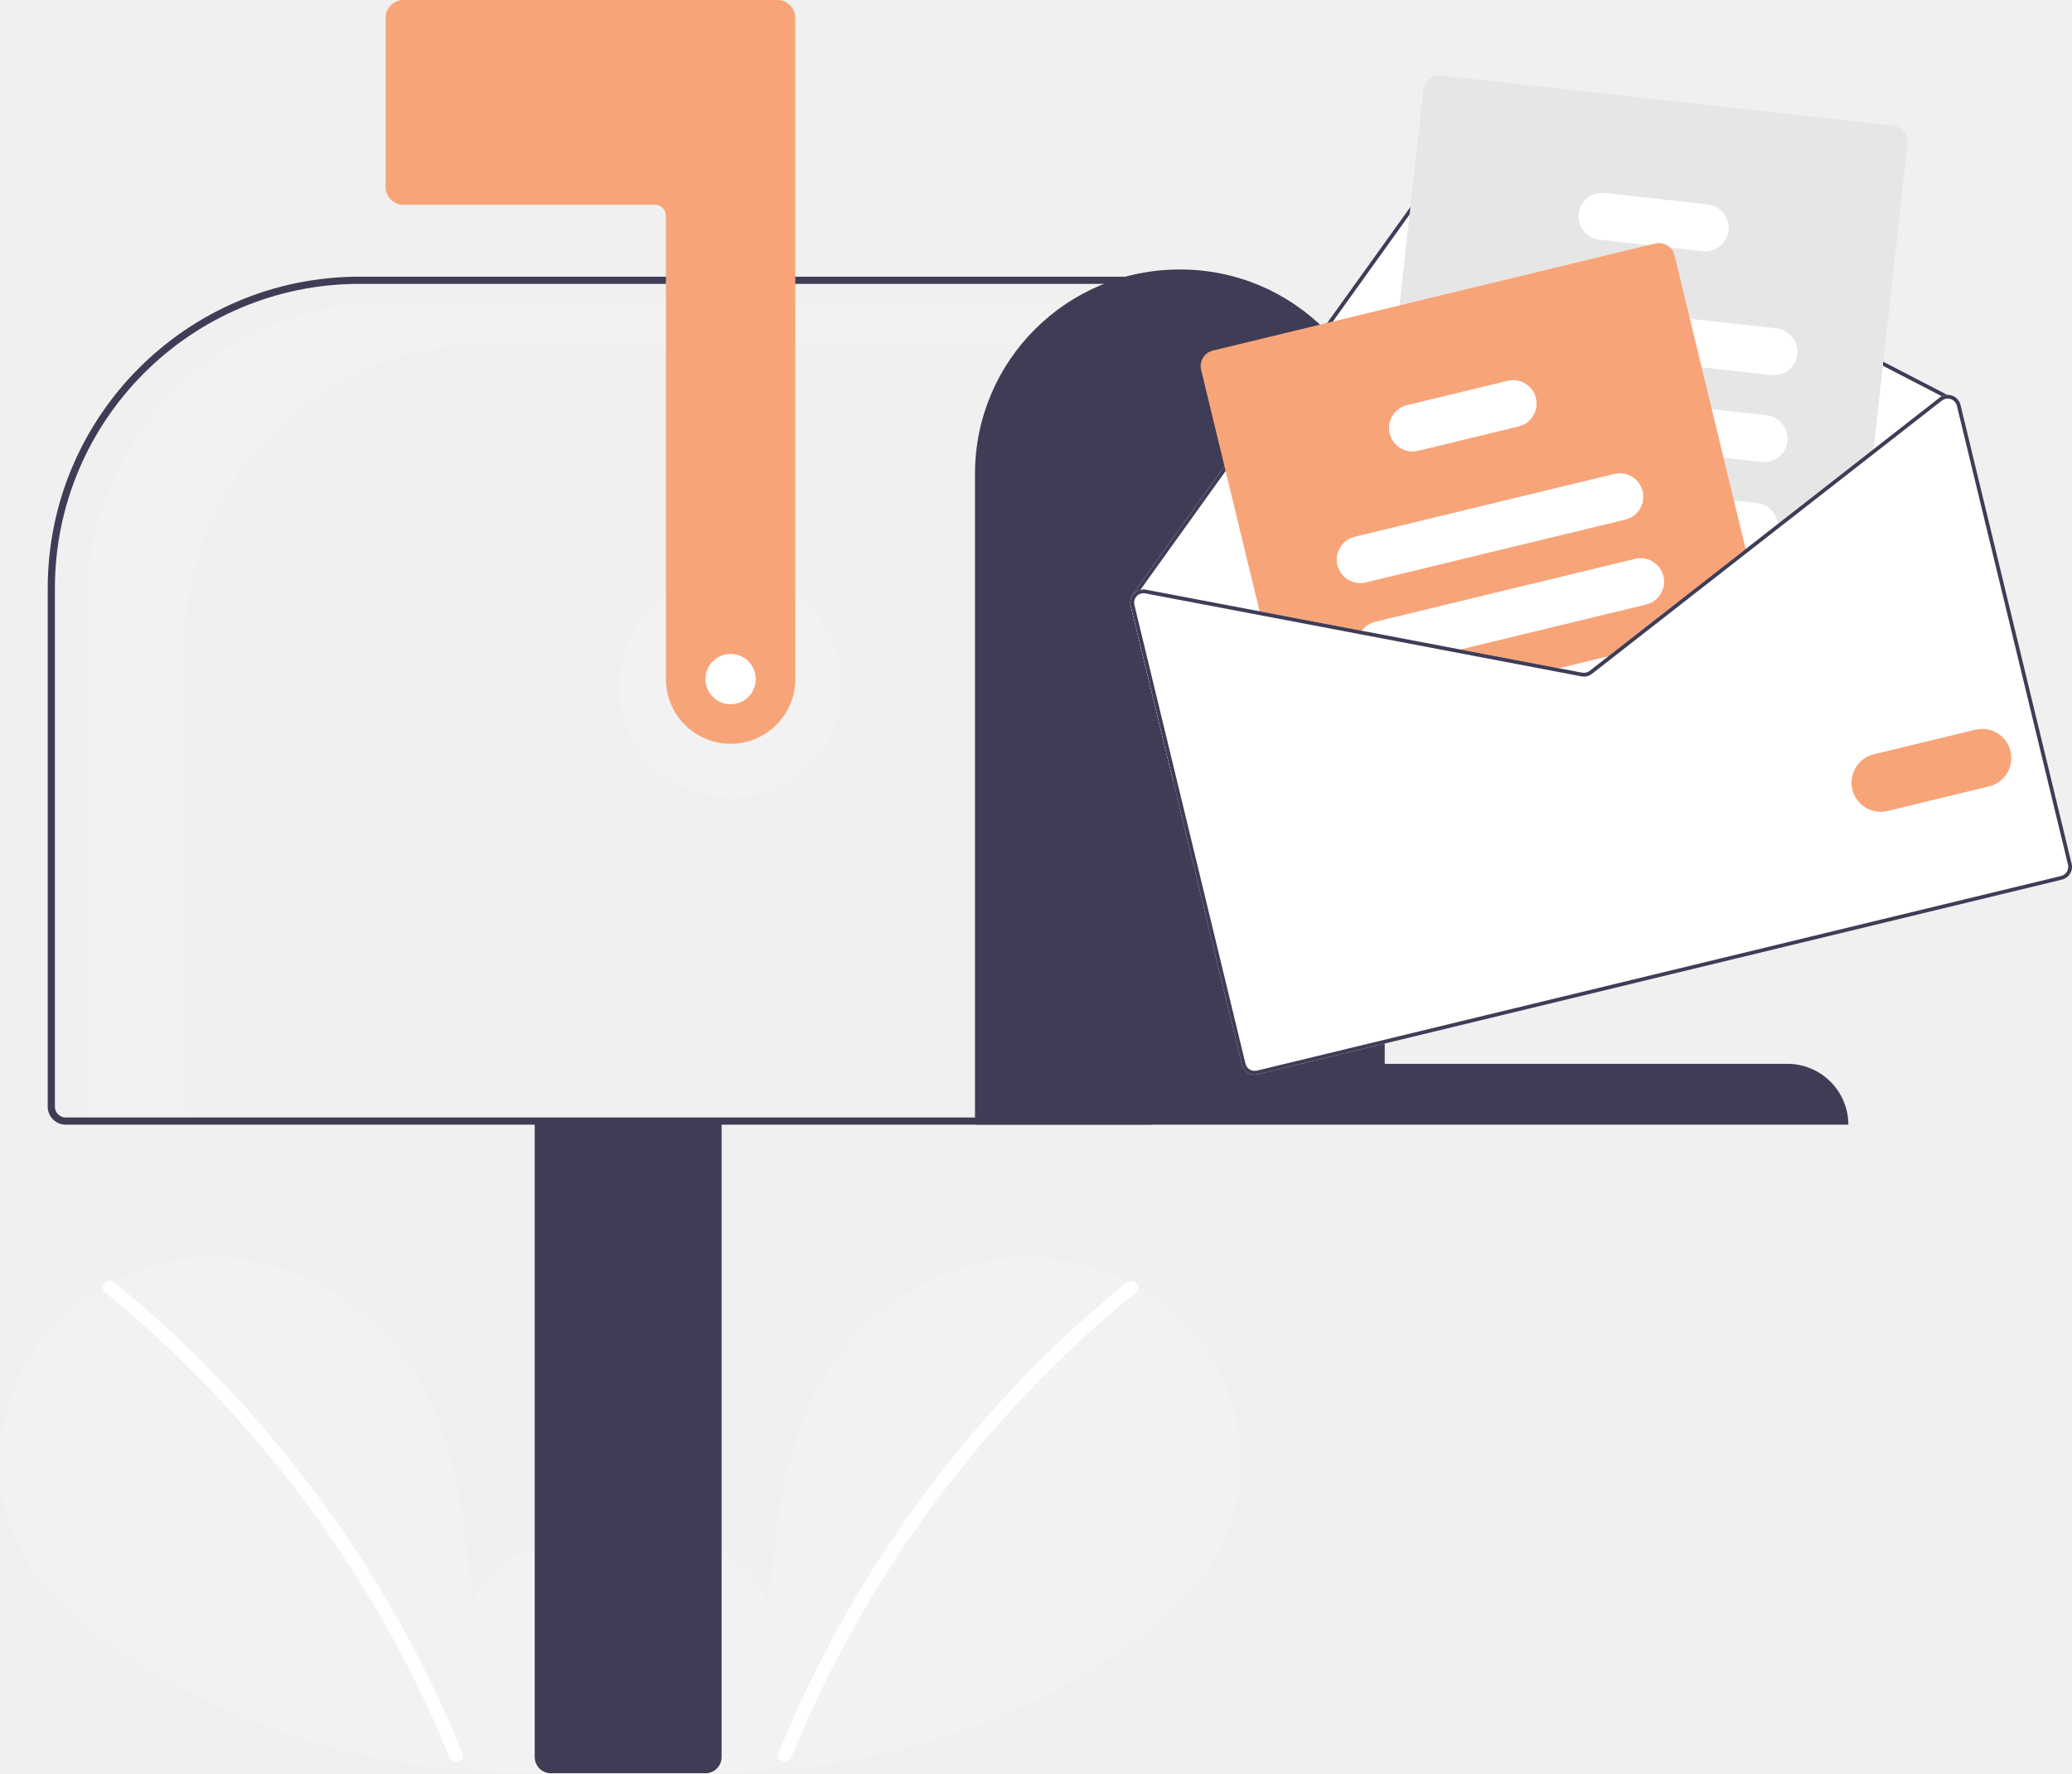
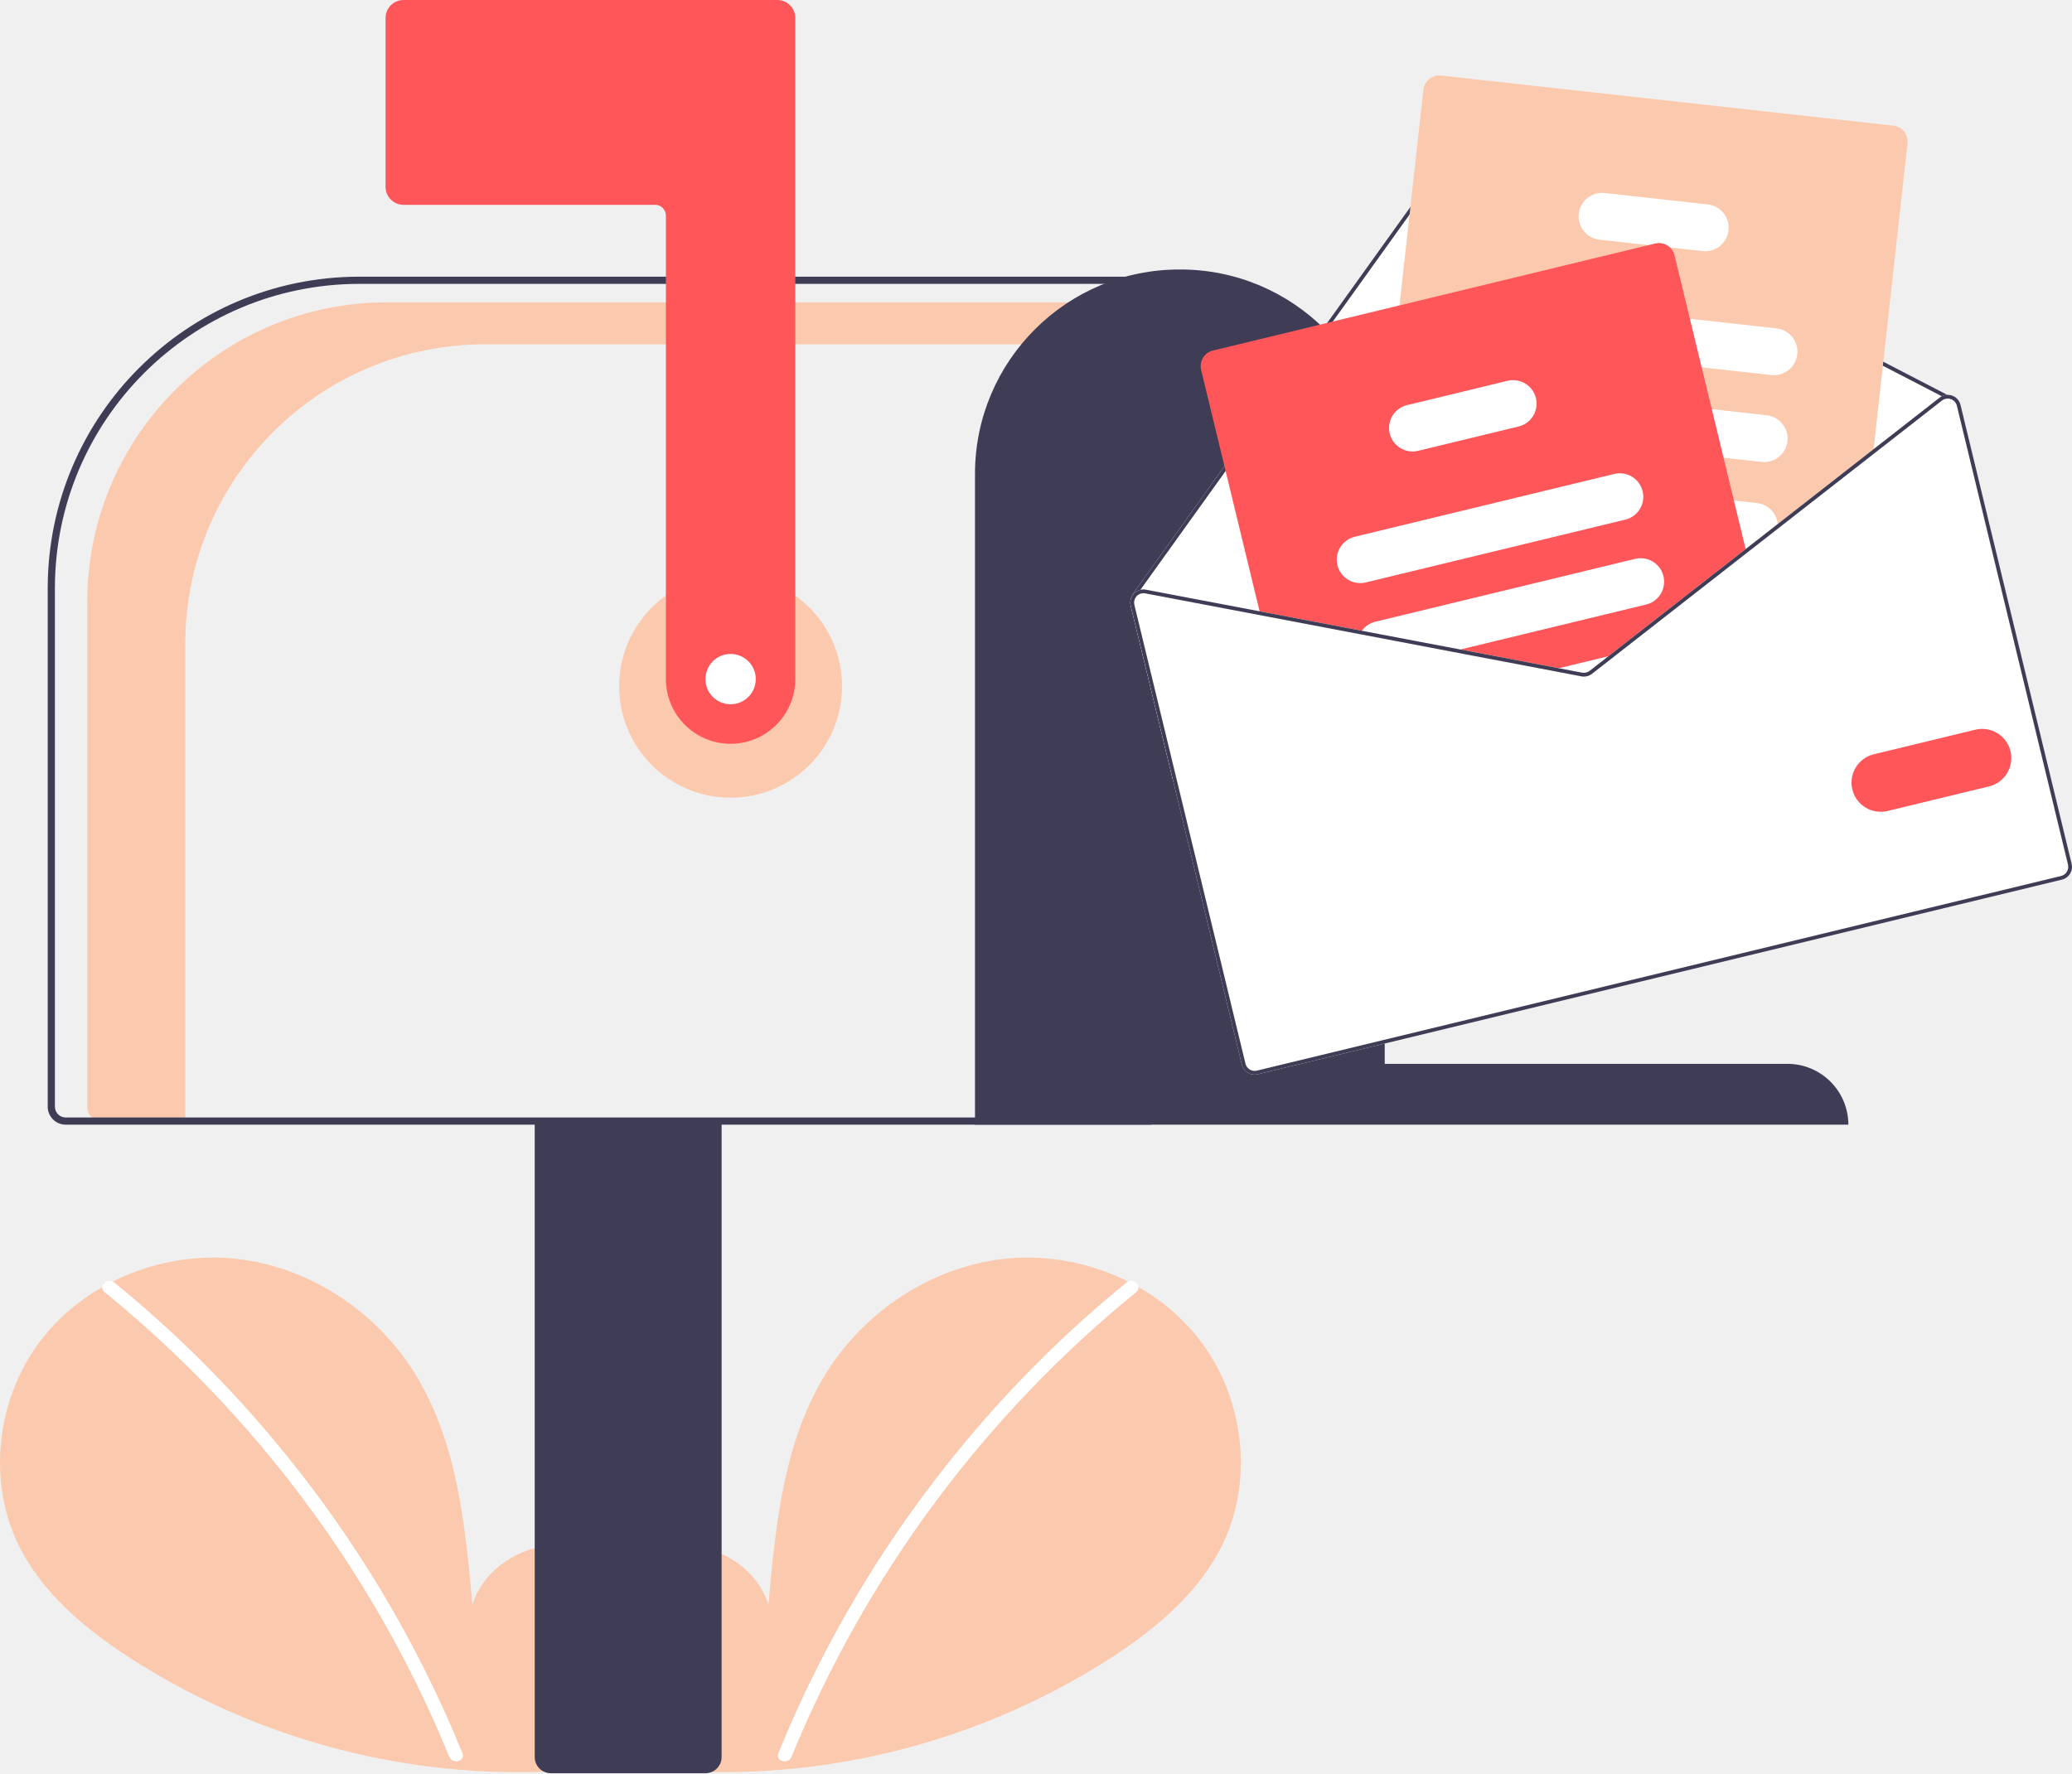
<svg xmlns="http://www.w3.org/2000/svg" data-name="Layer 1" width="576.499" height="493.5" viewBox="0 0 576.499 493.5">
-   <path d="M481.172,691.6c9.255-7.82,14.876-20.173,13.402-32.2s-10.605-23.082-22.449-25.636-25.345,4.516-28.943,16.085c-1.98-22.306-4.261-45.547-16.12-64.542-10.738-17.2-29.337-29.507-49.494-31.709s-41.38,6.114-53.951,22.024-15.649,39.039-6.845,57.305c6.486,13.456,18.436,23.47,30.956,31.616a199.786,199.786,0,0,0,136.641,29.893" transform="translate(-311.7504 -203.25)" fill="#f2f2f2" />
+   <path d="M481.172,691.6c9.255-7.82,14.876-20.173,13.402-32.2s-10.605-23.082-22.449-25.636-25.345,4.516-28.943,16.085c-1.98-22.306-4.261-45.547-16.12-64.542-10.738-17.2-29.337-29.507-49.494-31.709s-41.38,6.114-53.951,22.024-15.649,39.039-6.845,57.305c6.486,13.456,18.436,23.47,30.956,31.616a199.786,199.786,0,0,0,136.641,29.893" transform="translate(-311.7504 -203.25)" fill="#fbc9ad" />
  <path d="M343.55,560.174A326.879,326.879,0,0,1,389.104,605.409a327.833,327.833,0,0,1,51.308,85.741c.924,2.264-2.752,3.25-3.666,1.011a324.462,324.462,0,0,0-29.647-56.094,325.7,325.7,0,0,0-66.237-73.205c-1.898-1.546.806-4.221,2.688-2.688Z" transform="translate(-311.7504 -203.25)" fill="#fff" />
-   <path d="M487.565,691.6c-9.255-7.82-14.876-20.173-13.402-32.2s10.605-23.082,22.449-25.636,25.345,4.516,28.943,16.085c1.98-22.306,4.261-45.547,16.12-64.542,10.738-17.2,29.337-29.507,49.494-31.709s41.38,6.114,53.951,22.024,15.649,39.039,6.845,57.305c-6.486,13.456-18.436,23.47-30.956,31.616a199.786,199.786,0,0,1-136.641,29.893" transform="translate(-311.7504 -203.25)" fill="#f2f2f2" />
+   <path d="M487.565,691.6c-9.255-7.82-14.876-20.173-13.402-32.2s10.605-23.082,22.449-25.636,25.345,4.516,28.943,16.085c1.98-22.306,4.261-45.547,16.12-64.542,10.738-17.2,29.337-29.507,49.494-31.709s41.38,6.114,53.951,22.024,15.649,39.039,6.845,57.305c-6.486,13.456-18.436,23.47-30.956,31.616a199.786,199.786,0,0,1-136.641,29.893" transform="translate(-311.7504 -203.25)" fill="#fbc9ad" />
  <path d="M625.187,560.174A326.879,326.879,0,0,0,579.633,605.409a327.833,327.833,0,0,0-51.308,85.741c-.924,2.264,2.752,3.25,3.666,1.011a325.987,325.987,0,0,1,95.884-129.299c1.898-1.546-.806-4.221-2.688-2.688Z" transform="translate(-311.7504 -203.25)" fill="#fff" />
-   <circle cx="203.277" cy="191" r="31" fill="#f2f2f2" />
-   <path d="M419.446,287.388H633.027V299.073H446.711a83.418,83.418,0,0,0-83.419,83.418V515.25H339.922a3.895,3.895,0,0,1-3.895-3.895V370.806A83.418,83.418,0,0,1,419.446,287.388Z" transform="translate(-311.7504 -203.25)" fill="#f2f2f2" />
+   <circle cx="203.277" cy="191" r="31" fill="#fbc9ad" />
+   <path d="M419.446,287.388H633.027V299.073H446.711a83.418,83.418,0,0,0-83.419,83.418V515.25H339.922a3.895,3.895,0,0,1-3.895-3.895V370.806A83.418,83.418,0,0,1,419.446,287.388Z" transform="translate(-311.7504 -203.25)" fill="#fbc9ad" />
  <path d="M460.527,692.25V514.75h52v177.5a4.505,4.505,0,0,1-4.5,4.5h-43A4.505,4.505,0,0,1,460.527,692.25Z" transform="translate(-311.7504 -203.25)" fill="#3f3d56" />
  <path d="M325.027,511.25V366.916A86.764,86.764,0,0,1,411.692,280.25H632.027v236h-302A5.006,5.006,0,0,1,325.027,511.25Zm305-229H411.692a84.761,84.761,0,0,0-84.665,84.666V511.25a3.003,3.003,0,0,0,3,3h300Z" transform="translate(-311.7504 -203.25)" fill="#3f3d56" />
-   <path d="M515.027,410.25a18.02,18.02,0,0,1-18-18v-129a3.003,3.003,0,0,0-3-3h-70a5.006,5.006,0,0,1-5-5v-47a5.006,5.006,0,0,1,5-5h104a5.006,5.006,0,0,1,5,5v184A18.02,18.02,0,0,1,515.027,410.25Z" transform="translate(-311.7504 -203.25)" fill="#f8a479" />
+   <path d="M515.027,410.25a18.02,18.02,0,0,1-18-18v-129a3.003,3.003,0,0,0-3-3h-70a5.006,5.006,0,0,1-5-5v-47a5.006,5.006,0,0,1,5-5h104a5.006,5.006,0,0,1,5,5v184A18.02,18.02,0,0,1,515.027,410.25Z" transform="translate(-311.7504 -203.25)" fill="#FF5659" />
  <path d="M640.027,278.25h0a56.881,56.881,0,0,1,57,56.761V499.321h112a16.965,16.965,0,0,1,17,16.929h-243V335.011A56.881,56.881,0,0,1,640.027,278.25Z" transform="translate(-311.7504 -203.25)" fill="#3f3d56" />
  <path d="M626.349,371.817l11.803,48.756L869.033,364.682l-11.803-48.756a3.638,3.638,0,0,0-2.358-2.595,3.594,3.594,0,0,0-1.334-.201L720.079,244.028a3.682,3.682,0,0,0-4.656,1.119l-64.32,89.694L626.855,368.664a.514.514,0,0,0-.089.418A3.642,3.642,0,0,0,626.349,371.817Z" transform="translate(-311.7504 -203.25)" fill="#fff" />
  <path d="M626.766,369.082a.49.49,0,0,0,.203.316.559.559,0,0,0,.433.086.536.536,0,0,0,.299-.207l.083-.115,1.263-1.766,22.929-31.964,64.301-89.673a2.62,2.62,0,0,1,3.322-.796l132.425,68.567,1.188.617a1.292,1.292,0,0,0,.147.052,1.615,1.615,0,0,1,.271-.026.514.514,0,0,0,.29-.245.524.524,0,0,0-.219-.709l-.164-.087L720.079,244.028a3.682,3.682,0,0,0-4.656,1.119l-64.32,89.694L626.855,368.664A.514.514,0,0,0,626.766,369.082Z" transform="translate(-311.7504 -203.25)" fill="#3f3d56" />
-   <path d="M696.107,374.054l5.139.57,38.143,4.225,25.286,2.799,1.494.166,31.552-24.645,1.209-.944,7.452-5.82,26.514-20.706.159-1.454,9.43-85.114a4.454,4.454,0,0,0-3.929-4.912L712.7,224.278a4.456,4.456,0,0,0-4.912,3.929L701.138,288.244l-3.689,33.286L694.149,351.309l-1.53,13.829-.446,4.006A4.457,4.457,0,0,0,696.107,374.054Z" transform="translate(-311.7504 -203.25)" fill="#e6e6e6" />
+   <path d="M696.107,374.054l5.139.57,38.143,4.225,25.286,2.799,1.494.166,31.552-24.645,1.209-.944,7.452-5.82,26.514-20.706.159-1.454,9.43-85.114a4.454,4.454,0,0,0-3.929-4.912L712.7,224.278a4.456,4.456,0,0,0-4.912,3.929L701.138,288.244l-3.689,33.286L694.149,351.309l-1.53,13.829-.446,4.006A4.457,4.457,0,0,0,696.107,374.054Z" transform="translate(-311.7504 -203.25)" fill="#fbc9ad" />
  <path d="M730.692,299.448l54.517,6.038,19.334,2.141a6.54,6.54,0,1,0,1.44-13l-24.047-2.663-49.799-5.522a6.543,6.543,0,0,0-1.444,13.006Z" transform="translate(-311.7504 -203.25)" fill="#fff" />
  <path d="M727.588,323.564c.141.025.281.05.425.064l63.285,7.011,10.566,1.173a6.542,6.542,0,0,0,1.439-13.005l-15.278-1.69-50.13-5.555-8.436-.935a6.539,6.539,0,0,0-1.87,12.937Z" transform="translate(-311.7504 -203.25)" fill="#fff" />
  <path d="M720.426,344.948a6.539,6.539,0,0,0,4.88,3.125l25.939,2.873,46.197,5.118.01-.002,1.477.165,7.452-5.82a6.471,6.471,0,0,0,.001-1.33,6.555,6.555,0,0,0-5.787-5.824l-6.417-.713-25.457-2.817-18.317-2.031-23.66-2.622a6.54,6.54,0,0,0-6.319,9.88Z" transform="translate(-311.7504 -203.25)" fill="#fff" />
  <path d="M756.859,269.97l13.564,1.502,5.991.665,9.05,1.002a6.542,6.542,0,0,0,1.439-13.005l-28.599-3.165a6.541,6.541,0,1,0-1.445,13.001Z" transform="translate(-311.7504 -203.25)" fill="#fff" />
-   <path d="M645.944,306.182l16.537,68.314,27.601,5.248,25.532,4.861,27.394,5.212,8.753,1.666a3.673,3.673,0,0,0,2.94-.712l7.022-5.485,4.446-3.472,31.552-24.645-20.062-82.874a4.403,4.403,0,0,0-1.244-2.159,4.449,4.449,0,0,0-4.125-1.117L649.22,300.813A4.45,4.45,0,0,0,645.944,306.182Z" transform="translate(-311.7504 -203.25)" fill="#f8a479" />
+   <path d="M645.944,306.182l16.537,68.314,27.601,5.248,25.532,4.861,27.394,5.212,8.753,1.666a3.673,3.673,0,0,0,2.94-.712l7.022-5.485,4.446-3.472,31.552-24.645-20.062-82.874a4.403,4.403,0,0,0-1.244-2.159,4.449,4.449,0,0,0-4.125-1.117L649.22,300.813A4.45,4.45,0,0,0,645.944,306.182Z" transform="translate(-311.7504 -203.25)" fill="#FF5659" />
  <path d="M683.864,360.528a6.546,6.546,0,0,0,7.896,4.818l72.214-17.482a6.55,6.55,0,0,0,4.818-7.896,2.1,2.1,0,0,0-.07-.247,6.539,6.539,0,0,0-7.825-4.571l-72.214,17.482A6.546,6.546,0,0,0,683.864,360.528Z" transform="translate(-311.7504 -203.25)" fill="#fff" />
  <path d="M690.082,379.744l25.532,4.861L769.699,371.512a6.541,6.541,0,1,0-3.078-12.714l-72.214,17.482a6.494,6.494,0,0,0-3.747,2.511A6.583,6.583,0,0,0,690.082,379.744Z" transform="translate(-311.7504 -203.25)" fill="#fff" />
  <path d="M743.008,389.817l8.753,1.666a3.673,3.673,0,0,0,2.94-.712l7.022-5.485Z" transform="translate(-311.7504 -203.25)" fill="#fff" />
  <path d="M698.415,323.897a6.546,6.546,0,0,0,7.896,4.818l27.97-6.771a6.55,6.55,0,0,0,4.818-7.896,6.466,6.466,0,0,0-1.205-2.486,6.545,6.545,0,0,0-6.691-2.332l-27.97,6.771a6.541,6.541,0,0,0-4.818,7.896Z" transform="translate(-311.7504 -203.25)" fill="#fff" />
  <path d="M715.612,384.604l27.398,5.214,8.75,1.666a3.689,3.689,0,0,0,2.938-.711l7.027-5.486-2.466.597-5.206,4.061a2.636,2.636,0,0,1-2.099.508l-6.479-1.232-27.398-5.214Zm81.838-28.539.267,1.102,1.215-.945Zm-81.838,28.539,27.398,5.214,8.75,1.666a3.689,3.689,0,0,0,2.938-.711l7.027-5.486-2.466.597-5.206,4.061a2.636,2.636,0,0,1-2.099.508l-6.479-1.232-27.398-5.214Zm0,0,27.398,5.214,8.75,1.666a3.689,3.689,0,0,0,2.938-.711l7.027-5.486-2.466.597-5.206,4.061a2.636,2.636,0,0,1-2.099.508l-6.479-1.232-27.398-5.214Zm-89.263-12.787,30.916,127.71a3.667,3.667,0,0,0,4.422,2.698l223.761-54.168a3.666,3.666,0,0,0,2.698-4.422l-30.916-127.71a3.638,3.638,0,0,0-2.358-2.595,3.594,3.594,0,0,0-1.334-.201,3.458,3.458,0,0,0-1.514.398,3.179,3.179,0,0,0-.607.377l-18.364,14.34-26.67,20.833-8.935,6.979.002.008-.008.002-32.766,25.578-5.417,4.239-5.206,4.061a2.636,2.636,0,0,1-2.099.508l-6.479-1.232-27.398-5.214L690.656,378.792,630.595,367.362a3.59,3.59,0,0,0-1.547.033,3.67,3.67,0,0,0-1.788,1.036,4.111,4.111,0,0,0-.493.651A3.642,3.642,0,0,0,626.349,371.817Zm89.263,12.787,27.398,5.214,8.75,1.666a3.689,3.689,0,0,0,2.938-.711l7.027-5.486-2.466.597-5.206,4.061a2.636,2.636,0,0,1-2.099.508l-6.479-1.232-27.398-5.214Zm0,0,27.398,5.214,8.75,1.666a3.689,3.689,0,0,0,2.938-.711l7.027-5.486-2.466.597-5.206,4.061a2.636,2.636,0,0,1-2.099.508l-6.479-1.232-27.398-5.214Zm0,0,27.398,5.214,8.75,1.666a3.689,3.689,0,0,0,2.938-.711l7.027-5.486-2.466.597-5.206,4.061a2.636,2.636,0,0,1-2.099.508l-6.479-1.232-27.398-5.214Z" transform="translate(-311.7504 -203.25)" fill="#fff" />
  <path d="M715.612,384.604l27.398,5.214,8.75,1.666a3.689,3.689,0,0,0,2.938-.711l7.027-5.486-2.466.597-5.206,4.061a2.636,2.636,0,0,1-2.099.508l-6.479-1.232-27.398-5.214Zm81.838-28.539.267,1.102,1.215-.945Zm-81.838,28.539,27.398,5.214,8.75,1.666a3.689,3.689,0,0,0,2.938-.711l7.027-5.486-2.466.597-5.206,4.061a2.636,2.636,0,0,1-2.099.508l-6.479-1.232-27.398-5.214Zm0,0,27.398,5.214,8.75,1.666a3.689,3.689,0,0,0,2.938-.711l7.027-5.486-2.466.597-5.206,4.061a2.636,2.636,0,0,1-2.099.508l-6.479-1.232-27.398-5.214ZM627.785,369.161l.136.102c.023-.037.062-.071.092-.11a2.643,2.643,0,0,1,2.385-.768l59.686,11.354,25.528,4.865,27.398,5.214,8.75,1.666a3.689,3.689,0,0,0,2.938-.711l7.027-5.486-2.466.597-5.206,4.061a2.636,2.636,0,0,1-2.099.508l-6.479-1.232-27.398-5.214L690.656,378.792,630.595,367.362a3.59,3.59,0,0,0-1.547.033Zm-1.436,2.657,30.916,127.71a3.667,3.667,0,0,0,4.422,2.698l223.761-54.168a3.666,3.666,0,0,0,2.698-4.422l-30.916-127.71a3.638,3.638,0,0,0-2.358-2.595,3.594,3.594,0,0,0-1.334-.201,3.458,3.458,0,0,0-1.514.398,3.179,3.179,0,0,0-.607.377l-18.364,14.34-26.67,20.833-8.935,6.979.002.008-.008.002-32.766,25.578-5.417,4.239-5.206,4.061a2.636,2.636,0,0,1-2.099.508l-6.479-1.232-27.398-5.214L690.656,378.792,630.595,367.362a3.59,3.59,0,0,0-1.547.033,3.67,3.67,0,0,0-1.788,1.036,4.111,4.111,0,0,0-.493.651A3.642,3.642,0,0,0,626.349,371.817Zm1.02-.247a2.598,2.598,0,0,1,.462-2.191.341.341,0,0,1,.091-.117c.023-.037.062-.071.092-.11a2.643,2.643,0,0,1,2.385-.768l59.686,11.354,25.528,4.865,27.398,5.214,8.75,1.666a3.689,3.689,0,0,0,2.938-.711l7.027-5.486,4.444-3.472,31.547-24.648,1.215-.945,7.447-5.817,26.518-20.709,19.171-14.972a2.604,2.604,0,0,1,.987-.477,1.997,1.997,0,0,1,.305-.05,1.615,1.615,0,0,1,.271-.026,2.679,2.679,0,0,1,.901.147,2.625,2.625,0,0,1,1.686,1.853l30.916,127.71a2.62,2.62,0,0,1-1.931,3.165L661.442,501.214a2.618,2.618,0,0,1-3.158-1.933Zm88.244,13.034,27.398,5.214,8.75,1.666a3.689,3.689,0,0,0,2.938-.711l7.027-5.486-2.466.597-5.206,4.061a2.636,2.636,0,0,1-2.099.508l-6.479-1.232-27.398-5.214Zm0,0,27.398,5.214,8.75,1.666a3.689,3.689,0,0,0,2.938-.711l7.027-5.486-2.466.597-5.206,4.061a2.636,2.636,0,0,1-2.099.508l-6.479-1.232-27.398-5.214Zm0,0,27.398,5.214,8.75,1.666a3.689,3.689,0,0,0,2.938-.711l7.027-5.486-2.466.597-5.206,4.061a2.636,2.636,0,0,1-2.099.508l-6.479-1.232-27.398-5.214Z" transform="translate(-311.7504 -203.25)" fill="#3f3d56" />
-   <path d="M827.129,422.967a8.128,8.128,0,0,1,5.981-9.801l28.242-6.837a8.119,8.119,0,0,1,3.821,15.782l-28.242,6.837A8.128,8.128,0,0,1,827.129,422.967Z" transform="translate(-311.7504 -203.25)" fill="#f8a479" />
+   <path d="M827.129,422.967a8.128,8.128,0,0,1,5.981-9.801l28.242-6.837a8.119,8.119,0,0,1,3.821,15.782l-28.242,6.837A8.128,8.128,0,0,1,827.129,422.967Z" transform="translate(-311.7504 -203.25)" fill="#FF5659" />
  <circle cx="203.277" cy="189" r="7" fill="#fff" />
</svg>
